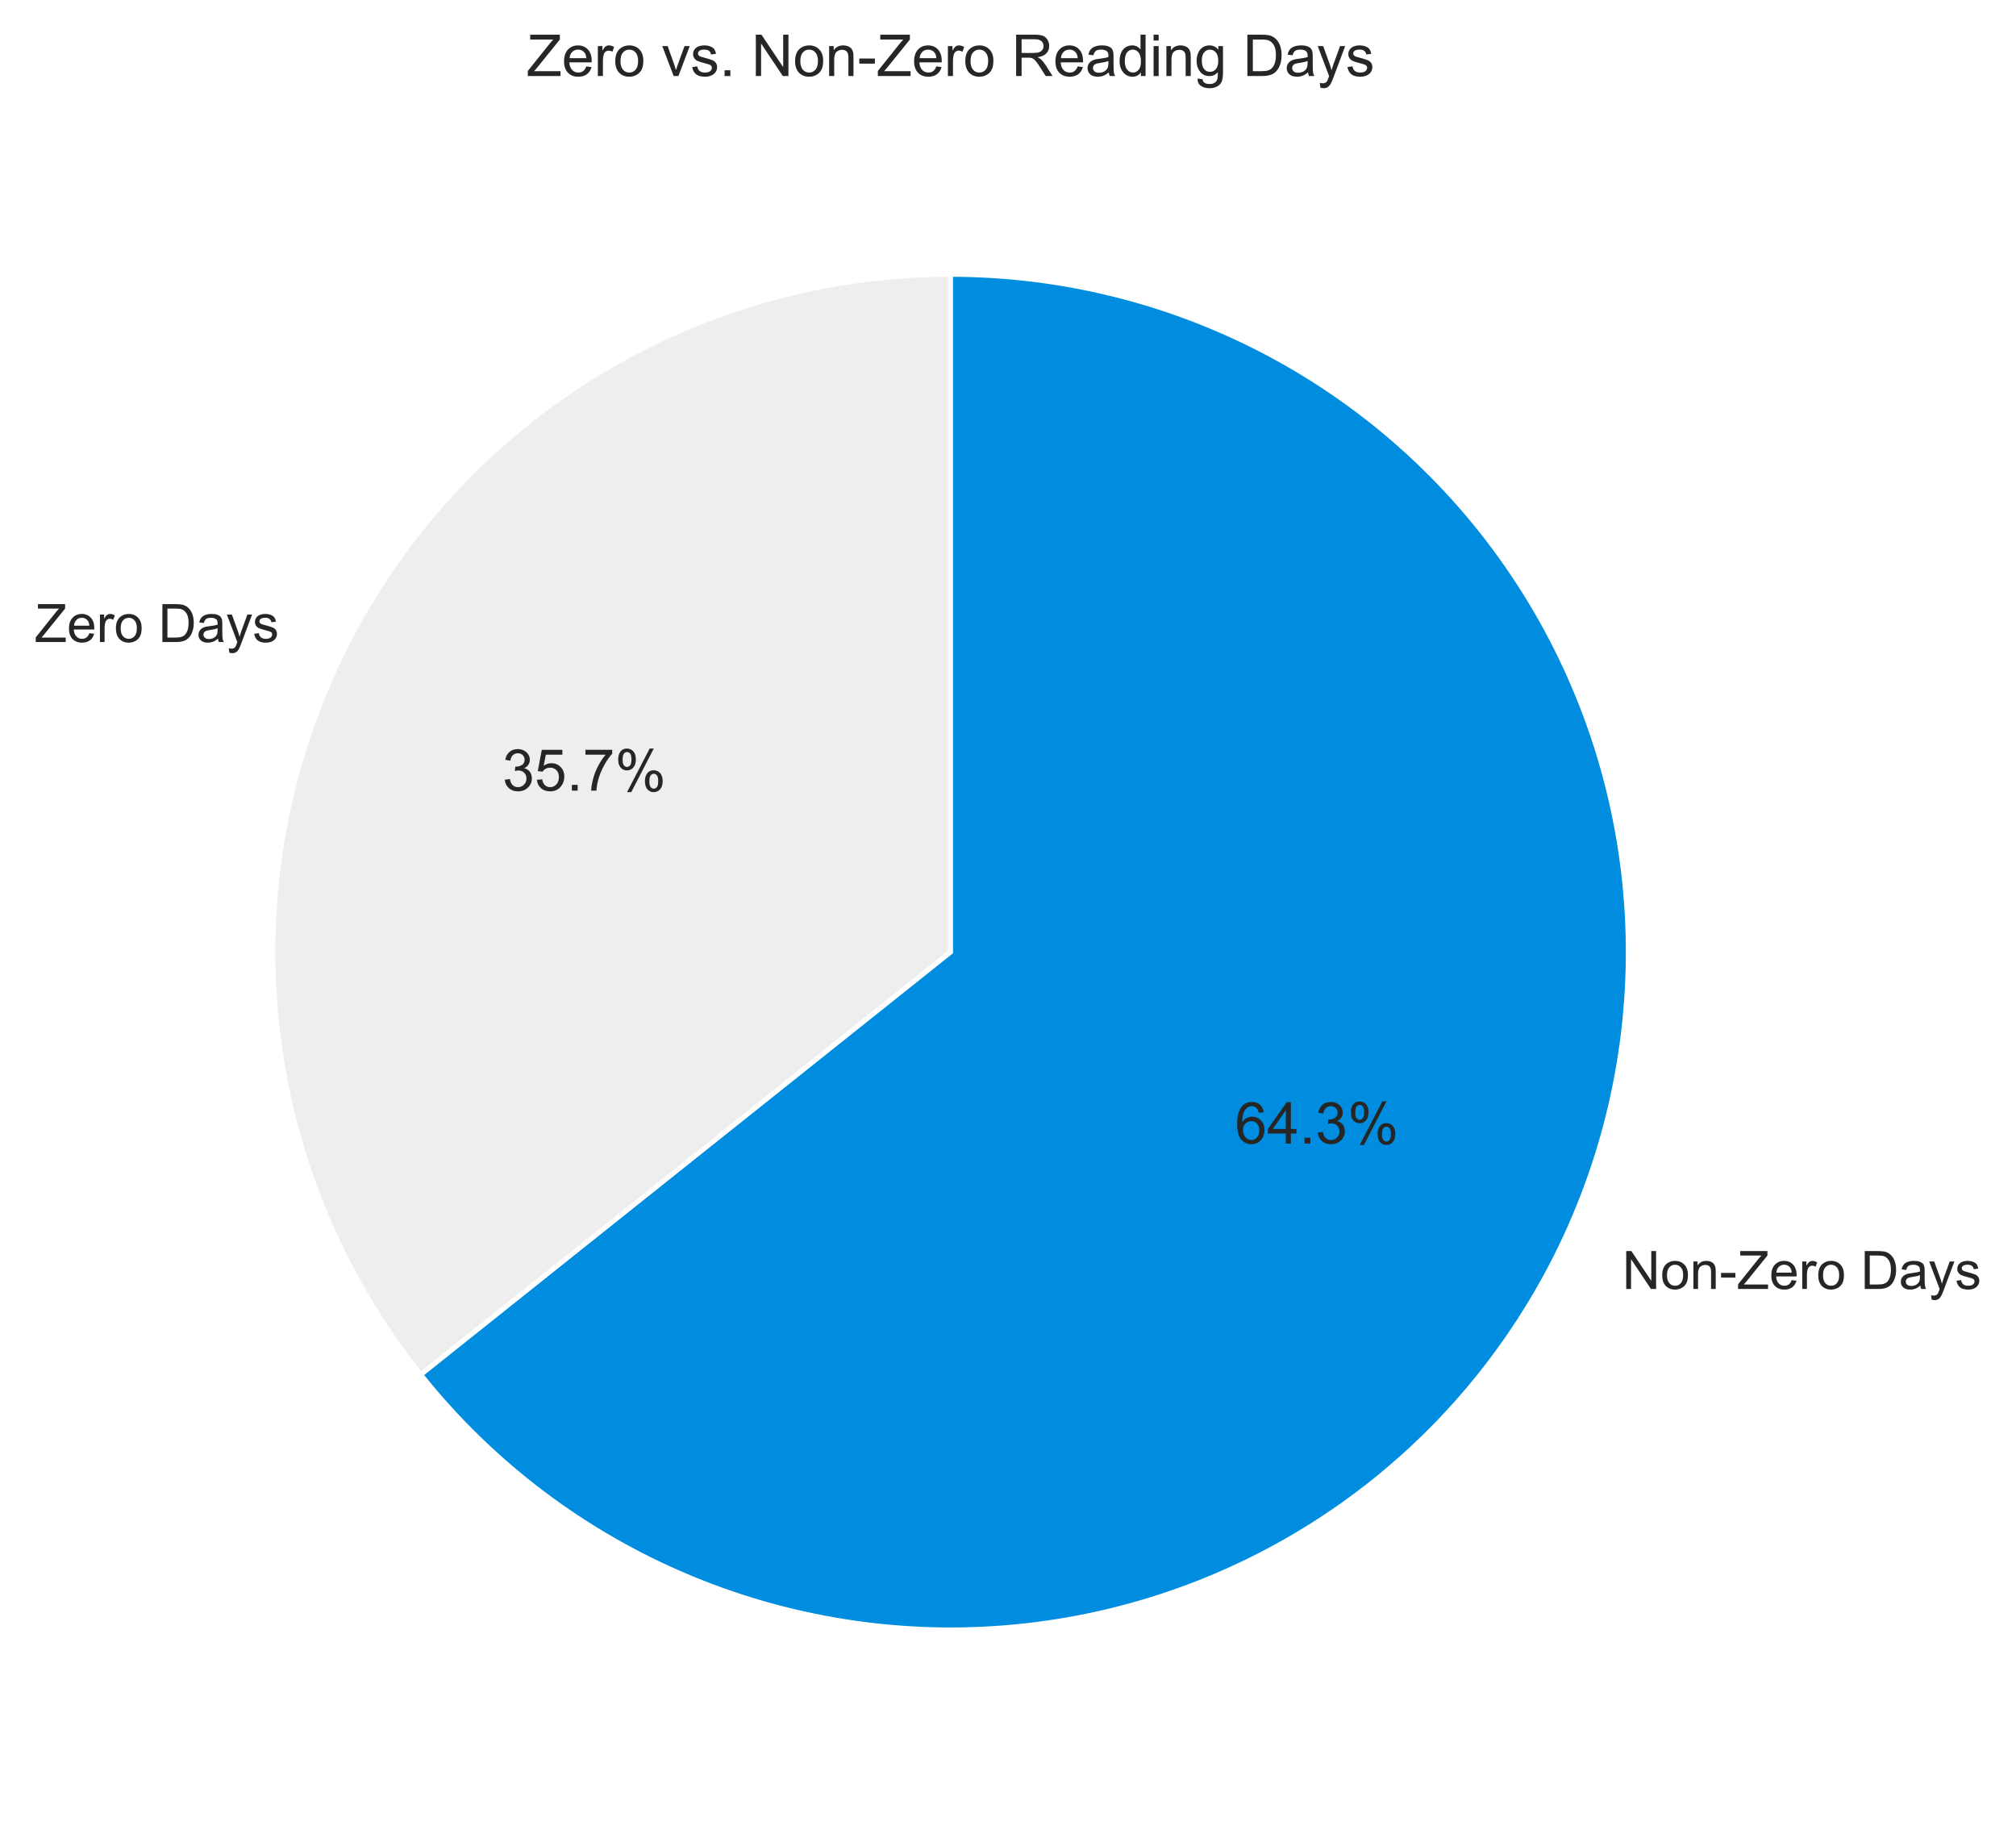
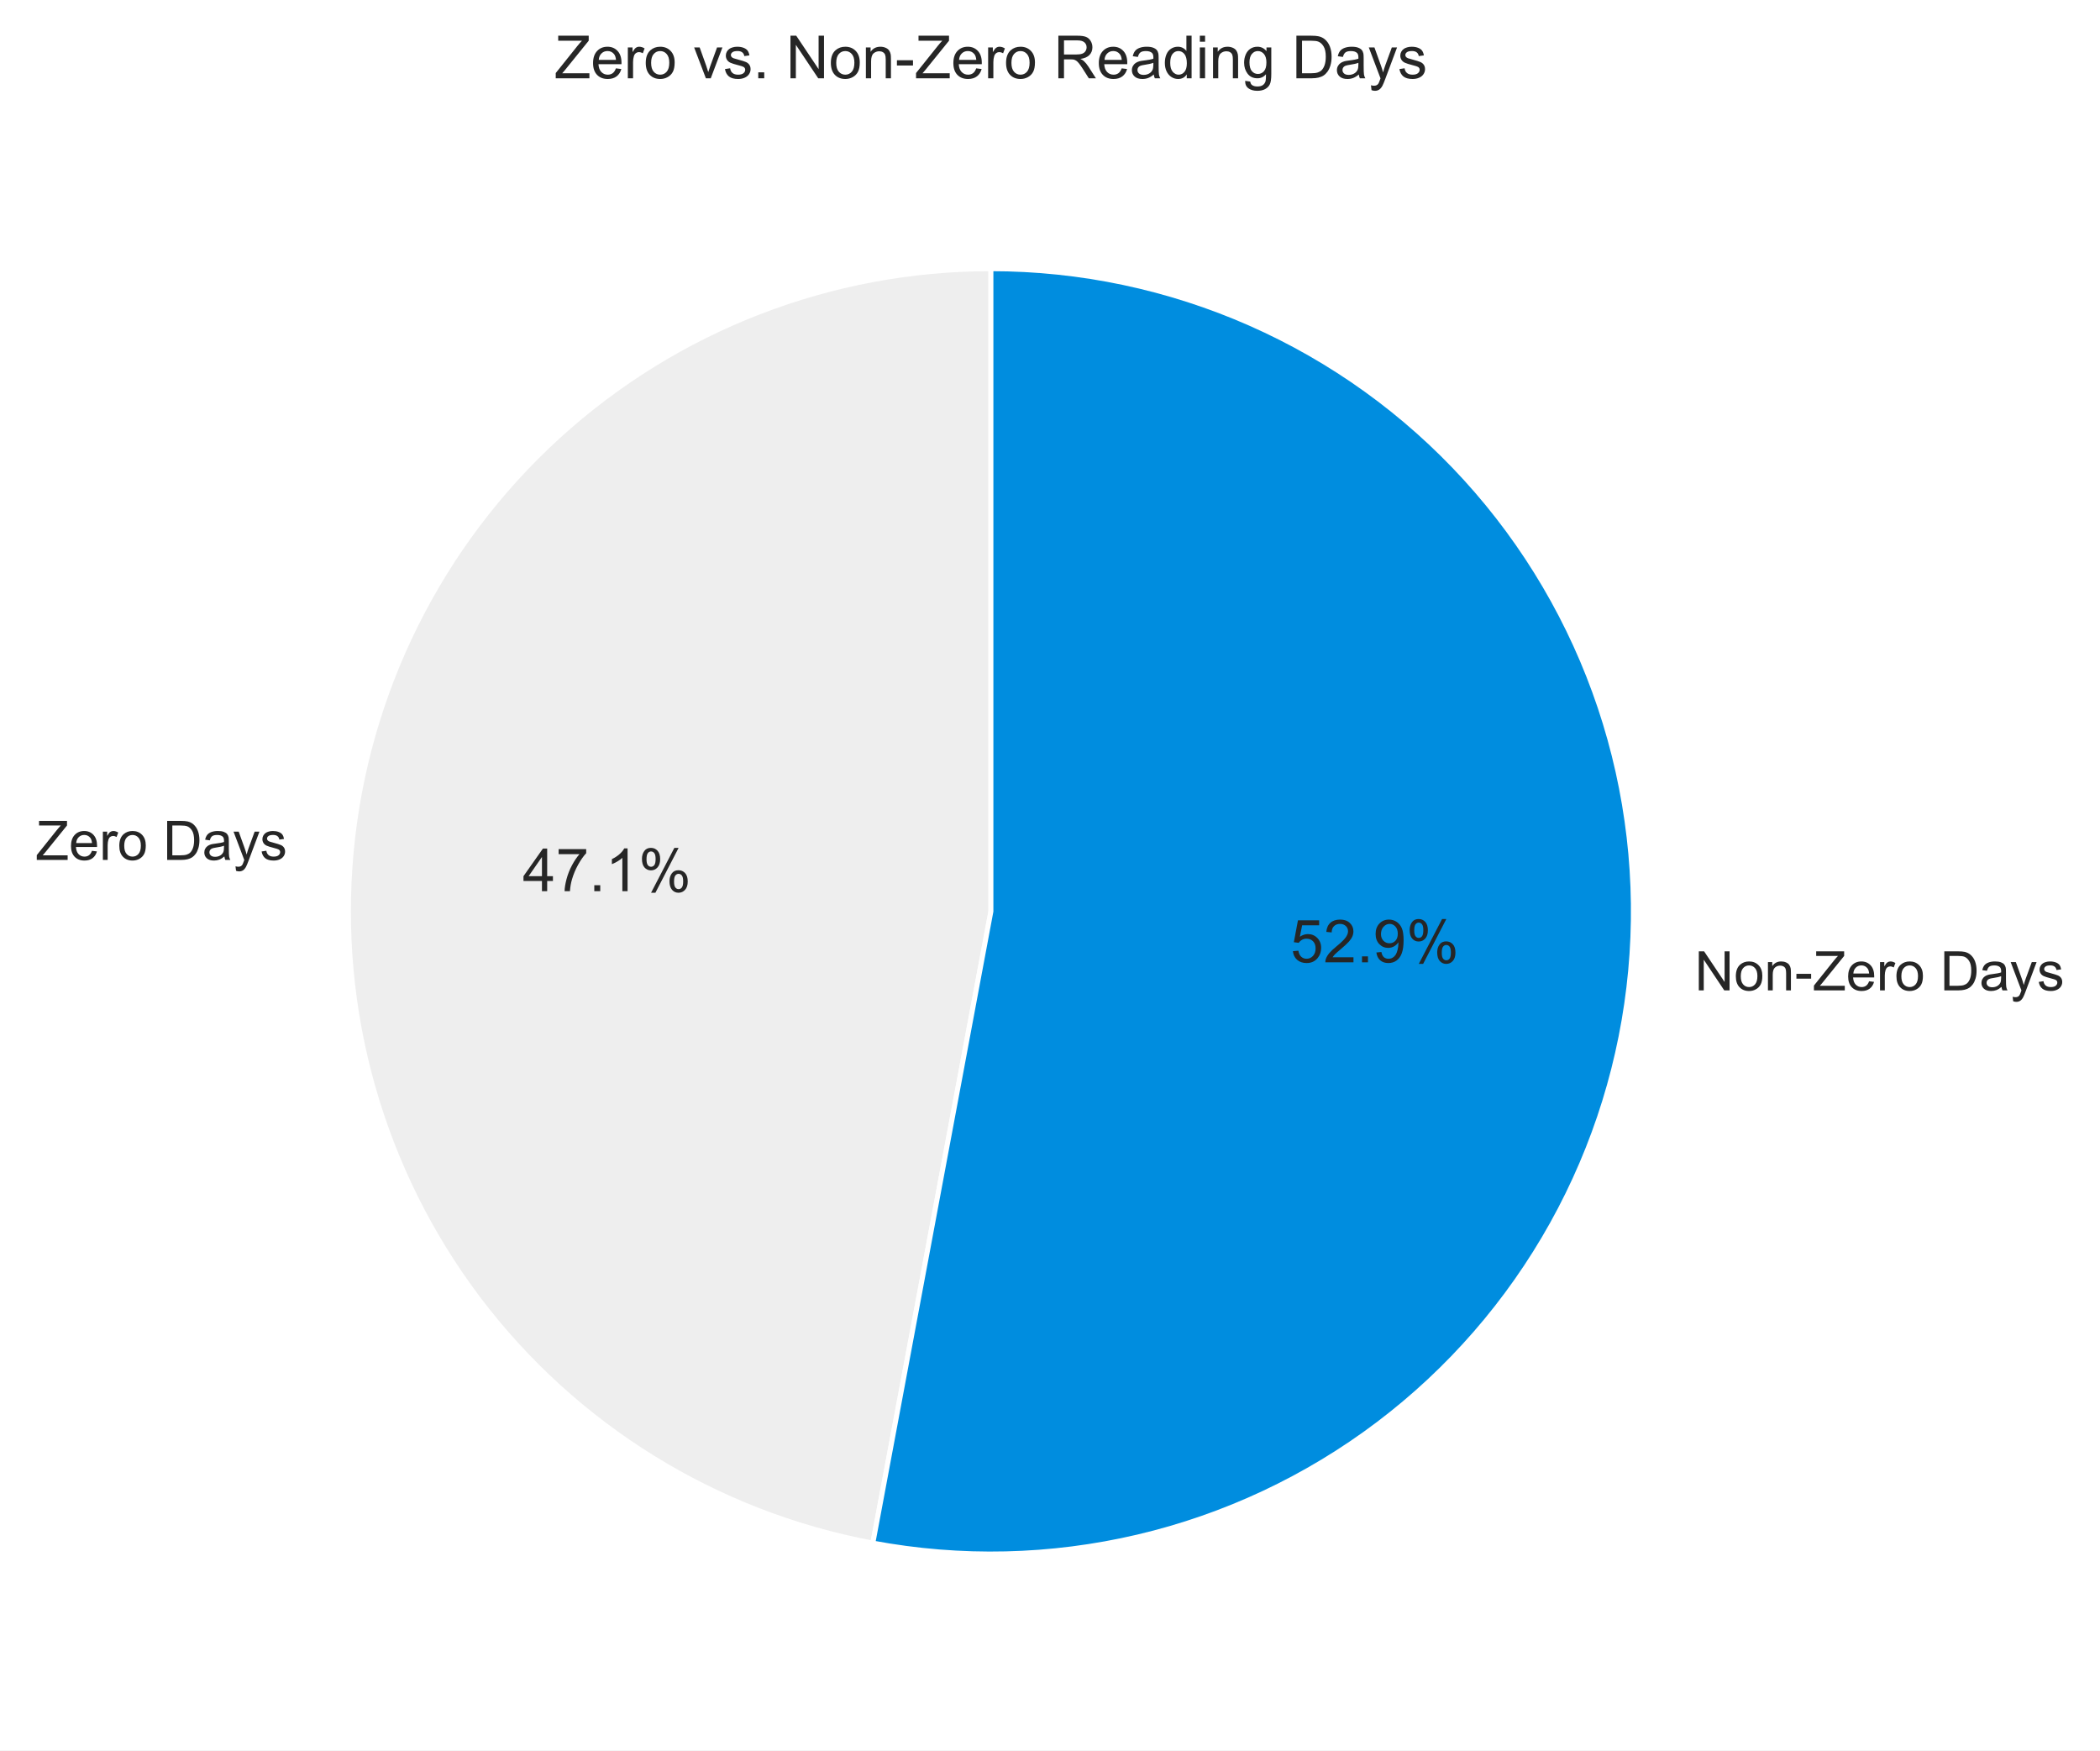
- <svg xmlns="http://www.w3.org/2000/svg" xmlns:xlink="http://www.w3.org/1999/xlink" width="418.612pt" height="380.765pt" viewBox="0 0 418.612 380.765" version="1.1">
+ <svg xmlns="http://www.w3.org/2000/svg" xmlns:xlink="http://www.w3.org/1999/xlink" width="423.64pt" height="353.025pt" viewBox="0 0 423.64 353.025" version="1.1">
  <defs>
    <style type="text/css">*{stroke-linejoin: round; stroke-linecap: butt}</style>
  </defs>
  <g id="figure_1">
    <g id="patch_1">
-       <path d="M 0 380.765  L 418.612 380.765  L 418.612 0  L 0 0  z " style="fill: #ffffff" />
+       <path d="M 0 353.025  L 423.64 353.025  L 423.64 0  L 0 0  z " style="fill: #ffffff" />
    </g>
    <g id="axes_1">
      <g id="matplotlib.axis_1" />
      <g id="matplotlib.axis_2" />
      <g id="patch_2">
-         <path d="M 197.385 56.967  C 170.901 56.967 144.948 64.444 122.523 78.534  C 100.098 92.625 82.101 112.764 70.61 136.625  C 59.119 160.487 54.595 187.114 57.56 213.432  C 60.525 239.749 70.861 264.702 87.374 285.409  L 197.385 197.677  z " style="fill: #eeeeee; stroke: #ffffff; stroke-linejoin: miter" />
+         <path d="M 199.9 54.193  C 167.604 54.193 136.446 66.264 112.579 88.021  C 88.712 109.779 73.818 139.69 70.838 171.848  C 67.859 204.006 77.003 236.145 96.465 261.917  C 115.928 287.69 144.337 305.28 176.083 311.214  L 199.9 183.807  z " style="fill: #eeeeee; stroke: #ffffff; stroke-linejoin: miter" />
      </g>
      <g id="patch_3">
-         <path d="M 87.374 285.409  C 102.217 304.021 121.544 318.566 143.538 327.676  C 165.532 336.787 189.483 340.168 213.14 337.503  C 236.797 334.837 259.395 326.211 278.81 312.435  C 298.226 298.659 313.832 280.178 324.161 258.729  C 334.49 237.28 339.209 213.557 337.874 189.787  C 336.539 166.018 329.194 142.972 316.528 122.815  C 303.862 102.657 286.286 86.04 265.45 74.524  C 244.614 63.009 221.192 56.967 197.385 56.967  L 197.385 197.677  z " style="fill: #008ddf; stroke: #ffffff; stroke-linejoin: miter" />
+         <path d="M 176.083 311.214  C 193.805 314.527 212.025 314.106 229.575 309.979  C 247.125 305.851 263.622 298.106 278.01 287.241  C 292.397 276.377 304.361 262.628 313.134 246.878  C 321.907 231.127 327.298 213.718 328.961 195.766  C 330.625 177.814 328.524 159.711 322.795 142.617  C 317.065 125.522 307.832 109.81 295.686 96.487  C 283.54 83.163 268.746 72.519 252.254 65.237  C 235.761 57.955 217.929 54.193 199.9 54.193  L 199.9 183.807  z " style="fill: #008ddf; stroke: #ffffff; stroke-linejoin: miter" />
      </g>
      <g id="text_1">
-         <g style="fill: #262626" transform="translate(7.2 133.2993) scale(0.11 -0.11)">
+         <g style="fill: #262626" transform="translate(7.2 173.4311) scale(0.11 -0.11)">
          <defs>
            <path id="ArialMT-5a" d="M 128 0  L 128 563  L 2475 3497  Q 2725 3809 2950 4041  L 394 4041  L 394 4581  L 3675 4581  L 3675 4041  L 1103 863  L 825 541  L 3750 541  L 3750 0  L 128 0  z " transform="scale(0.015625)" />
            <path id="ArialMT-65" d="M 2694 1069  L 3275 997  Q 3138 488 2766 206  Q 2394 -75 1816 -75  Q 1088 -75 661 373  Q 234 822 234 1631  Q 234 2469 665 2931  Q 1097 3394 1784 3394  Q 2450 3394 2872 2941  Q 3294 2488 3294 1666  Q 3294 1616 3291 1516  L 816 1516  Q 847 969 1125 678  Q 1403 388 1819 388  Q 2128 388 2347 550  Q 2566 713 2694 1069  z M 847 1978  L 2700 1978  Q 2663 2397 2488 2606  Q 2219 2931 1791 2931  Q 1403 2931 1139 2672  Q 875 2413 847 1978  z " transform="scale(0.015625)" />
            <path id="ArialMT-72" d="M 416 0  L 416 3319  L 922 3319  L 922 2816  Q 1116 3169 1280 3281  Q 1444 3394 1641 3394  Q 1925 3394 2219 3213  L 2025 2691  Q 1819 2813 1613 2813  Q 1428 2813 1281 2702  Q 1134 2591 1072 2394  Q 978 2094 978 1738  L 978 0  L 416 0  z " transform="scale(0.015625)" />
            <path id="ArialMT-6f" d="M 213 1659  Q 213 2581 725 3025  Q 1153 3394 1769 3394  Q 2453 3394 2887 2945  Q 3322 2497 3322 1706  Q 3322 1066 3130 698  Q 2938 331 2570 128  Q 2203 -75 1769 -75  Q 1072 -75 642 372  Q 213 819 213 1659  z M 791 1659  Q 791 1022 1069 705  Q 1347 388 1769 388  Q 2188 388 2466 706  Q 2744 1025 2744 1678  Q 2744 2294 2464 2611  Q 2184 2928 1769 2928  Q 1347 2928 1069 2612  Q 791 2297 791 1659  z " transform="scale(0.015625)" />
            <path id="ArialMT-20" transform="scale(0.015625)" />
            <path id="ArialMT-44" d="M 494 0  L 494 4581  L 2072 4581  Q 2606 4581 2888 4516  Q 3281 4425 3559 4188  Q 3922 3881 4101 3404  Q 4281 2928 4281 2316  Q 4281 1794 4159 1391  Q 4038 988 3847 723  Q 3656 459 3429 307  Q 3203 156 2883 78  Q 2563 0 2147 0  L 494 0  z M 1100 541  L 2078 541  Q 2531 541 2789 625  Q 3047 709 3200 863  Q 3416 1078 3536 1442  Q 3656 1806 3656 2325  Q 3656 3044 3420 3430  Q 3184 3816 2847 3947  Q 2603 4041 2063 4041  L 1100 4041  L 1100 541  z " transform="scale(0.015625)" />
            <path id="ArialMT-61" d="M 2588 409  Q 2275 144 1986 34  Q 1697 -75 1366 -75  Q 819 -75 525 192  Q 231 459 231 875  Q 231 1119 342 1320  Q 453 1522 633 1644  Q 813 1766 1038 1828  Q 1203 1872 1538 1913  Q 2219 1994 2541 2106  Q 2544 2222 2544 2253  Q 2544 2597 2384 2738  Q 2169 2928 1744 2928  Q 1347 2928 1158 2789  Q 969 2650 878 2297  L 328 2372  Q 403 2725 575 2942  Q 747 3159 1072 3276  Q 1397 3394 1825 3394  Q 2250 3394 2515 3294  Q 2781 3194 2906 3042  Q 3031 2891 3081 2659  Q 3109 2516 3109 2141  L 3109 1391  Q 3109 606 3145 398  Q 3181 191 3288 0  L 2700 0  Q 2613 175 2588 409  z M 2541 1666  Q 2234 1541 1622 1453  Q 1275 1403 1131 1340  Q 988 1278 909 1158  Q 831 1038 831 891  Q 831 666 1001 516  Q 1172 366 1500 366  Q 1825 366 2078 508  Q 2331 650 2450 897  Q 2541 1088 2541 1459  L 2541 1666  z " transform="scale(0.015625)" />
            <path id="ArialMT-79" d="M 397 -1278  L 334 -750  Q 519 -800 656 -800  Q 844 -800 956 -737  Q 1069 -675 1141 -563  Q 1194 -478 1313 -144  Q 1328 -97 1363 -6  L 103 3319  L 709 3319  L 1400 1397  Q 1534 1031 1641 628  Q 1738 1016 1872 1384  L 2581 3319  L 3144 3319  L 1881 -56  Q 1678 -603 1566 -809  Q 1416 -1088 1222 -1217  Q 1028 -1347 759 -1347  Q 597 -1347 397 -1278  z " transform="scale(0.015625)" />
            <path id="ArialMT-73" d="M 197 991  L 753 1078  Q 800 744 1014 566  Q 1228 388 1613 388  Q 2000 388 2187 545  Q 2375 703 2375 916  Q 2375 1106 2209 1216  Q 2094 1291 1634 1406  Q 1016 1563 777 1677  Q 538 1791 414 1992  Q 291 2194 291 2438  Q 291 2659 392 2848  Q 494 3038 669 3163  Q 800 3259 1026 3326  Q 1253 3394 1513 3394  Q 1903 3394 2198 3281  Q 2494 3169 2634 2976  Q 2775 2784 2828 2463  L 2278 2388  Q 2241 2644 2061 2787  Q 1881 2931 1553 2931  Q 1166 2931 1000 2803  Q 834 2675 834 2503  Q 834 2394 903 2306  Q 972 2216 1119 2156  Q 1203 2125 1616 2013  Q 2213 1853 2448 1751  Q 2684 1650 2818 1456  Q 2953 1263 2953 975  Q 2953 694 2789 445  Q 2625 197 2315 61  Q 2006 -75 1616 -75  Q 969 -75 630 194  Q 291 463 197 991  z " transform="scale(0.015625)" />
          </defs>
          <use xlink:href="#ArialMT-5a" />
          <use xlink:href="#ArialMT-65" x="61.084" />
          <use xlink:href="#ArialMT-72" x="116.699" />
          <use xlink:href="#ArialMT-6f" x="150" />
          <use xlink:href="#ArialMT-20" x="205.615" />
          <use xlink:href="#ArialMT-44" x="233.398" />
          <use xlink:href="#ArialMT-61" x="305.615" />
          <use xlink:href="#ArialMT-79" x="361.23" />
          <use xlink:href="#ArialMT-73" x="411.23" />
        </g>
      </g>
      <g id="text_2">
-         <g style="fill: #262626" transform="translate(104.3082 164.1482) scale(0.12 -0.12)">
+         <g style="fill: #262626" transform="translate(105.4511 179.7337) scale(0.12 -0.12)">
          <defs>
-             <path id="ArialMT-33" d="M 269 1209  L 831 1284  Q 928 806 1161 595  Q 1394 384 1728 384  Q 2125 384 2398 659  Q 2672 934 2672 1341  Q 2672 1728 2419 1979  Q 2166 2231 1775 2231  Q 1616 2231 1378 2169  L 1441 2663  Q 1497 2656 1531 2656  Q 1891 2656 2178 2843  Q 2466 3031 2466 3422  Q 2466 3731 2256 3934  Q 2047 4138 1716 4138  Q 1388 4138 1169 3931  Q 950 3725 888 3313  L 325 3413  Q 428 3978 793 4289  Q 1159 4600 1703 4600  Q 2078 4600 2393 4439  Q 2709 4278 2876 4000  Q 3044 3722 3044 3409  Q 3044 3113 2884 2869  Q 2725 2625 2413 2481  Q 2819 2388 3044 2092  Q 3269 1797 3269 1353  Q 3269 753 2831 336  Q 2394 -81 1725 -81  Q 1122 -81 723 278  Q 325 638 269 1209  z " transform="scale(0.015625)" />
-             <path id="ArialMT-35" d="M 266 1200  L 856 1250  Q 922 819 1161 601  Q 1400 384 1738 384  Q 2144 384 2425 690  Q 2706 997 2706 1503  Q 2706 1984 2436 2262  Q 2166 2541 1728 2541  Q 1456 2541 1237 2417  Q 1019 2294 894 2097  L 366 2166  L 809 4519  L 3088 4519  L 3088 3981  L 1259 3981  L 1013 2750  Q 1425 3038 1878 3038  Q 2478 3038 2890 2622  Q 3303 2206 3303 1553  Q 3303 931 2941 478  Q 2500 -78 1738 -78  Q 1113 -78 717 272  Q 322 622 266 1200  z " transform="scale(0.015625)" />
+             <path id="ArialMT-34" d="M 2069 0  L 2069 1097  L 81 1097  L 81 1613  L 2172 4581  L 2631 4581  L 2631 1613  L 3250 1613  L 3250 1097  L 2631 1097  L 2631 0  L 2069 0  z M 2069 1613  L 2069 3678  L 634 1613  L 2069 1613  z " transform="scale(0.015625)" />
+             <path id="ArialMT-37" d="M 303 3981  L 303 4522  L 3269 4522  L 3269 4084  Q 2831 3619 2401 2847  Q 1972 2075 1738 1259  Q 1569 684 1522 0  L 944 0  Q 953 541 1156 1306  Q 1359 2072 1739 2783  Q 2119 3494 2547 3981  L 303 3981  z " transform="scale(0.015625)" />
            <path id="ArialMT-2e" d="M 581 0  L 581 641  L 1222 641  L 1222 0  L 581 0  z " transform="scale(0.015625)" />
-             <path id="ArialMT-37" d="M 303 3981  L 303 4522  L 3269 4522  L 3269 4084  Q 2831 3619 2401 2847  Q 1972 2075 1738 1259  Q 1569 684 1522 0  L 944 0  Q 953 541 1156 1306  Q 1359 2072 1739 2783  Q 2119 3494 2547 3981  L 303 3981  z " transform="scale(0.015625)" />
+             <path id="ArialMT-31" d="M 2384 0  L 1822 0  L 1822 3584  Q 1619 3391 1289 3197  Q 959 3003 697 2906  L 697 3450  Q 1169 3672 1522 3987  Q 1875 4303 2022 4600  L 2384 4600  L 2384 0  z " transform="scale(0.015625)" />
            <path id="ArialMT-25" d="M 372 3481  Q 372 3972 619 4315  Q 866 4659 1334 4659  Q 1766 4659 2048 4351  Q 2331 4044 2331 3447  Q 2331 2866 2045 2552  Q 1759 2238 1341 2238  Q 925 2238 648 2547  Q 372 2856 372 3481  z M 1350 4272  Q 1141 4272 1002 4090  Q 863 3909 863 3425  Q 863 2984 1003 2804  Q 1144 2625 1350 2625  Q 1563 2625 1702 2806  Q 1841 2988 1841 3469  Q 1841 3913 1700 4092  Q 1559 4272 1350 4272  z M 1353 -169  L 3859 4659  L 4316 4659  L 1819 -169  L 1353 -169  z M 3334 1075  Q 3334 1569 3581 1911  Q 3828 2253 4300 2253  Q 4731 2253 5014 1945  Q 5297 1638 5297 1041  Q 5297 459 5011 145  Q 4725 -169 4303 -169  Q 3888 -169 3611 142  Q 3334 453 3334 1075  z M 4316 1866  Q 4103 1866 3964 1684  Q 3825 1503 3825 1019  Q 3825 581 3965 400  Q 4106 219 4313 219  Q 4528 219 4667 400  Q 4806 581 4806 1063  Q 4806 1506 4665 1686  Q 4525 1866 4316 1866  z " transform="scale(0.015625)" />
          </defs>
-           <use xlink:href="#ArialMT-33" />
-           <use xlink:href="#ArialMT-35" x="55.615" />
+           <use xlink:href="#ArialMT-34" />
+           <use xlink:href="#ArialMT-37" x="55.615" />
          <use xlink:href="#ArialMT-2e" x="111.23" />
-           <use xlink:href="#ArialMT-37" x="139.014" />
+           <use xlink:href="#ArialMT-31" x="139.014" />
          <use xlink:href="#ArialMT-25" x="194.629" />
        </g>
      </g>
      <g id="text_3">
-         <g style="fill: #262626" transform="translate(336.8385 267.6134) scale(0.11 -0.11)">
+         <g style="fill: #262626" transform="translate(341.8672 199.7415) scale(0.11 -0.11)">
          <defs>
            <path id="ArialMT-4e" d="M 488 0  L 488 4581  L 1109 4581  L 3516 984  L 3516 4581  L 4097 4581  L 4097 0  L 3475 0  L 1069 3600  L 1069 0  L 488 0  z " transform="scale(0.015625)" />
            <path id="ArialMT-6e" d="M 422 0  L 422 3319  L 928 3319  L 928 2847  Q 1294 3394 1984 3394  Q 2284 3394 2536 3286  Q 2788 3178 2913 3003  Q 3038 2828 3088 2588  Q 3119 2431 3119 2041  L 3119 0  L 2556 0  L 2556 2019  Q 2556 2363 2490 2533  Q 2425 2703 2258 2804  Q 2091 2906 1866 2906  Q 1506 2906 1245 2678  Q 984 2450 984 1813  L 984 0  L 422 0  z " transform="scale(0.015625)" />
            <path id="ArialMT-2d" d="M 203 1375  L 203 1941  L 1931 1941  L 1931 1375  L 203 1375  z " transform="scale(0.015625)" />
          </defs>
          <use xlink:href="#ArialMT-4e" />
          <use xlink:href="#ArialMT-6f" x="72.217" />
          <use xlink:href="#ArialMT-6e" x="127.832" />
          <use xlink:href="#ArialMT-2d" x="183.447" />
          <use xlink:href="#ArialMT-5a" x="216.748" />
          <use xlink:href="#ArialMT-65" x="277.832" />
          <use xlink:href="#ArialMT-72" x="333.447" />
          <use xlink:href="#ArialMT-6f" x="366.748" />
          <use xlink:href="#ArialMT-20" x="422.363" />
          <use xlink:href="#ArialMT-44" x="450.146" />
          <use xlink:href="#ArialMT-61" x="522.363" />
          <use xlink:href="#ArialMT-79" x="577.979" />
          <use xlink:href="#ArialMT-73" x="627.979" />
        </g>
      </g>
      <g id="text_4">
-         <g style="fill: #262626" transform="translate(256.4388 237.4104) scale(0.12 -0.12)">
+         <g style="fill: #262626" transform="translate(260.3247 194.0849) scale(0.12 -0.12)">
          <defs>
-             <path id="ArialMT-36" d="M 3184 3459  L 2625 3416  Q 2550 3747 2413 3897  Q 2184 4138 1850 4138  Q 1581 4138 1378 3988  Q 1113 3794 959 3422  Q 806 3050 800 2363  Q 1003 2672 1297 2822  Q 1591 2972 1913 2972  Q 2475 2972 2870 2558  Q 3266 2144 3266 1488  Q 3266 1056 3080 686  Q 2894 316 2569 119  Q 2244 -78 1831 -78  Q 1128 -78 684 439  Q 241 956 241 2144  Q 241 3472 731 4075  Q 1159 4600 1884 4600  Q 2425 4600 2770 4297  Q 3116 3994 3184 3459  z M 888 1484  Q 888 1194 1011 928  Q 1134 663 1356 523  Q 1578 384 1822 384  Q 2178 384 2434 671  Q 2691 959 2691 1453  Q 2691 1928 2437 2201  Q 2184 2475 1800 2475  Q 1419 2475 1153 2201  Q 888 1928 888 1484  z " transform="scale(0.015625)" />
-             <path id="ArialMT-34" d="M 2069 0  L 2069 1097  L 81 1097  L 81 1613  L 2172 4581  L 2631 4581  L 2631 1613  L 3250 1613  L 3250 1097  L 2631 1097  L 2631 0  L 2069 0  z M 2069 1613  L 2069 3678  L 634 1613  L 2069 1613  z " transform="scale(0.015625)" />
+             <path id="ArialMT-35" d="M 266 1200  L 856 1250  Q 922 819 1161 601  Q 1400 384 1738 384  Q 2144 384 2425 690  Q 2706 997 2706 1503  Q 2706 1984 2436 2262  Q 2166 2541 1728 2541  Q 1456 2541 1237 2417  Q 1019 2294 894 2097  L 366 2166  L 809 4519  L 3088 4519  L 3088 3981  L 1259 3981  L 1013 2750  Q 1425 3038 1878 3038  Q 2478 3038 2890 2622  Q 3303 2206 3303 1553  Q 3303 931 2941 478  Q 2500 -78 1738 -78  Q 1113 -78 717 272  Q 322 622 266 1200  z " transform="scale(0.015625)" />
+             <path id="ArialMT-32" d="M 3222 541  L 3222 0  L 194 0  Q 188 203 259 391  Q 375 700 629 1000  Q 884 1300 1366 1694  Q 2113 2306 2375 2664  Q 2638 3022 2638 3341  Q 2638 3675 2398 3904  Q 2159 4134 1775 4134  Q 1369 4134 1125 3890  Q 881 3647 878 3216  L 300 3275  Q 359 3922 746 4261  Q 1134 4600 1788 4600  Q 2447 4600 2831 4234  Q 3216 3869 3216 3328  Q 3216 3053 3103 2787  Q 2991 2522 2730 2228  Q 2469 1934 1863 1422  Q 1356 997 1212 845  Q 1069 694 975 541  L 3222 541  z " transform="scale(0.015625)" />
+             <path id="ArialMT-39" d="M 350 1059  L 891 1109  Q 959 728 1153 556  Q 1347 384 1650 384  Q 1909 384 2104 503  Q 2300 622 2425 820  Q 2550 1019 2634 1356  Q 2719 1694 2719 2044  Q 2719 2081 2716 2156  Q 2547 1888 2255 1720  Q 1963 1553 1622 1553  Q 1053 1553 659 1965  Q 266 2378 266 3053  Q 266 3750 677 4175  Q 1088 4600 1706 4600  Q 2153 4600 2523 4359  Q 2894 4119 3086 3673  Q 3278 3228 3278 2384  Q 3278 1506 3087 986  Q 2897 466 2520 194  Q 2144 -78 1638 -78  Q 1100 -78 759 220  Q 419 519 350 1059  z M 2653 3081  Q 2653 3566 2395 3850  Q 2138 4134 1775 4134  Q 1400 4134 1122 3828  Q 844 3522 844 3034  Q 844 2597 1108 2323  Q 1372 2050 1759 2050  Q 2150 2050 2401 2323  Q 2653 2597 2653 3081  z " transform="scale(0.015625)" />
          </defs>
-           <use xlink:href="#ArialMT-36" />
-           <use xlink:href="#ArialMT-34" x="55.615" />
+           <use xlink:href="#ArialMT-35" />
+           <use xlink:href="#ArialMT-32" x="55.615" />
          <use xlink:href="#ArialMT-2e" x="111.23" />
-           <use xlink:href="#ArialMT-33" x="139.014" />
+           <use xlink:href="#ArialMT-39" x="139.014" />
          <use xlink:href="#ArialMT-25" x="194.629" />
        </g>
      </g>
      <g id="text_5">
-         <g style="fill: #262626" transform="translate(109.357 15.78937) scale(0.12 -0.12)">
+         <g style="fill: #262626" transform="translate(111.8713 15.78937) scale(0.12 -0.12)">
          <defs>
            <path id="ArialMT-76" d="M 1344 0  L 81 3319  L 675 3319  L 1388 1331  Q 1503 1009 1600 663  Q 1675 925 1809 1294  L 2547 3319  L 3125 3319  L 1869 0  L 1344 0  z " transform="scale(0.015625)" />
            <path id="ArialMT-52" d="M 503 0  L 503 4581  L 2534 4581  Q 3147 4581 3465 4457  Q 3784 4334 3975 4021  Q 4166 3709 4166 3331  Q 4166 2844 3850 2509  Q 3534 2175 2875 2084  Q 3116 1969 3241 1856  Q 3506 1613 3744 1247  L 4541 0  L 3778 0  L 3172 953  Q 2906 1366 2734 1584  Q 2563 1803 2427 1890  Q 2291 1978 2150 2013  Q 2047 2034 1813 2034  L 1109 2034  L 1109 0  L 503 0  z M 1109 2559  L 2413 2559  Q 2828 2559 3062 2645  Q 3297 2731 3419 2920  Q 3541 3109 3541 3331  Q 3541 3656 3305 3865  Q 3069 4075 2559 4075  L 1109 4075  L 1109 2559  z " transform="scale(0.015625)" />
            <path id="ArialMT-64" d="M 2575 0  L 2575 419  Q 2259 -75 1647 -75  Q 1250 -75 917 144  Q 584 363 401 755  Q 219 1147 219 1656  Q 219 2153 384 2558  Q 550 2963 881 3178  Q 1213 3394 1622 3394  Q 1922 3394 2156 3267  Q 2391 3141 2538 2938  L 2538 4581  L 3097 4581  L 3097 0  L 2575 0  z M 797 1656  Q 797 1019 1065 703  Q 1334 388 1700 388  Q 2069 388 2326 689  Q 2584 991 2584 1609  Q 2584 2291 2321 2609  Q 2059 2928 1675 2928  Q 1300 2928 1048 2622  Q 797 2316 797 1656  z " transform="scale(0.015625)" />
            <path id="ArialMT-69" d="M 425 3934  L 425 4581  L 988 4581  L 988 3934  L 425 3934  z M 425 0  L 425 3319  L 988 3319  L 988 0  L 425 0  z " transform="scale(0.015625)" />
            <path id="ArialMT-67" d="M 319 -275  L 866 -356  Q 900 -609 1056 -725  Q 1266 -881 1628 -881  Q 2019 -881 2231 -725  Q 2444 -569 2519 -288  Q 2563 -116 2559 434  Q 2191 0 1641 0  Q 956 0 581 494  Q 206 988 206 1678  Q 206 2153 378 2554  Q 550 2956 876 3175  Q 1203 3394 1644 3394  Q 2231 3394 2613 2919  L 2613 3319  L 3131 3319  L 3131 450  Q 3131 -325 2973 -648  Q 2816 -972 2473 -1159  Q 2131 -1347 1631 -1347  Q 1038 -1347 672 -1080  Q 306 -813 319 -275  z M 784 1719  Q 784 1066 1043 766  Q 1303 466 1694 466  Q 2081 466 2343 764  Q 2606 1063 2606 1700  Q 2606 2309 2336 2618  Q 2066 2928 1684 2928  Q 1309 2928 1046 2623  Q 784 2319 784 1719  z " transform="scale(0.015625)" />
          </defs>
          <use xlink:href="#ArialMT-5a" />
          <use xlink:href="#ArialMT-65" x="61.084" />
          <use xlink:href="#ArialMT-72" x="116.699" />
          <use xlink:href="#ArialMT-6f" x="150" />
          <use xlink:href="#ArialMT-20" x="205.615" />
          <use xlink:href="#ArialMT-76" x="233.398" />
          <use xlink:href="#ArialMT-73" x="283.398" />
          <use xlink:href="#ArialMT-2e" x="333.398" />
          <use xlink:href="#ArialMT-20" x="361.182" />
          <use xlink:href="#ArialMT-4e" x="388.965" />
          <use xlink:href="#ArialMT-6f" x="461.182" />
          <use xlink:href="#ArialMT-6e" x="516.797" />
          <use xlink:href="#ArialMT-2d" x="572.412" />
          <use xlink:href="#ArialMT-5a" x="605.713" />
          <use xlink:href="#ArialMT-65" x="666.797" />
          <use xlink:href="#ArialMT-72" x="722.412" />
          <use xlink:href="#ArialMT-6f" x="755.713" />
          <use xlink:href="#ArialMT-20" x="811.328" />
          <use xlink:href="#ArialMT-52" x="839.111" />
          <use xlink:href="#ArialMT-65" x="911.328" />
          <use xlink:href="#ArialMT-61" x="966.943" />
          <use xlink:href="#ArialMT-64" x="1022.559" />
          <use xlink:href="#ArialMT-69" x="1078.174" />
          <use xlink:href="#ArialMT-6e" x="1100.391" />
          <use xlink:href="#ArialMT-67" x="1156.006" />
          <use xlink:href="#ArialMT-20" x="1211.621" />
          <use xlink:href="#ArialMT-44" x="1239.404" />
          <use xlink:href="#ArialMT-61" x="1311.621" />
          <use xlink:href="#ArialMT-79" x="1367.236" />
          <use xlink:href="#ArialMT-73" x="1417.236" />
        </g>
      </g>
    </g>
  </g>
</svg>
